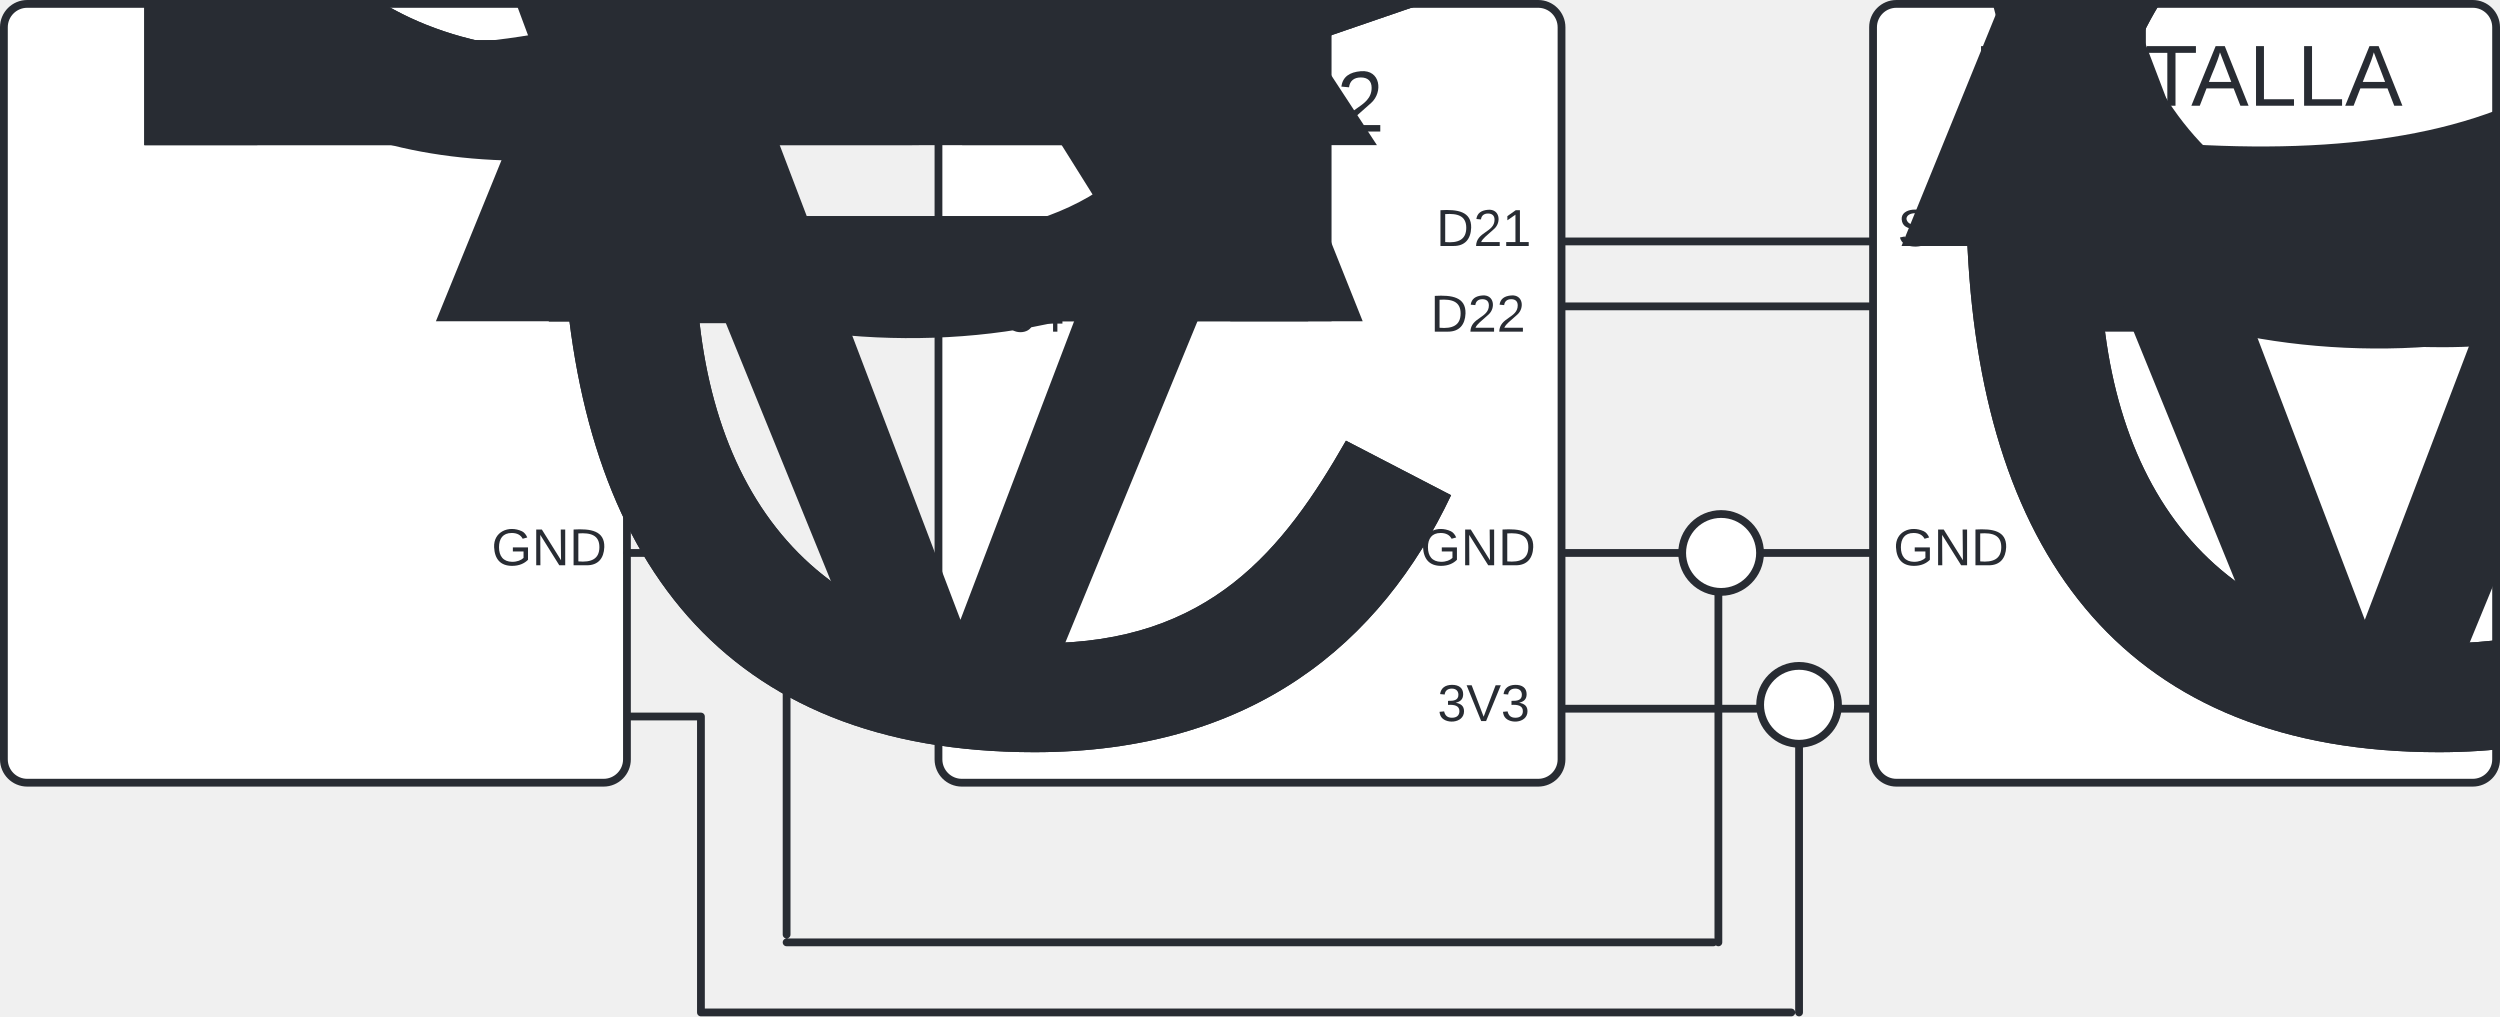
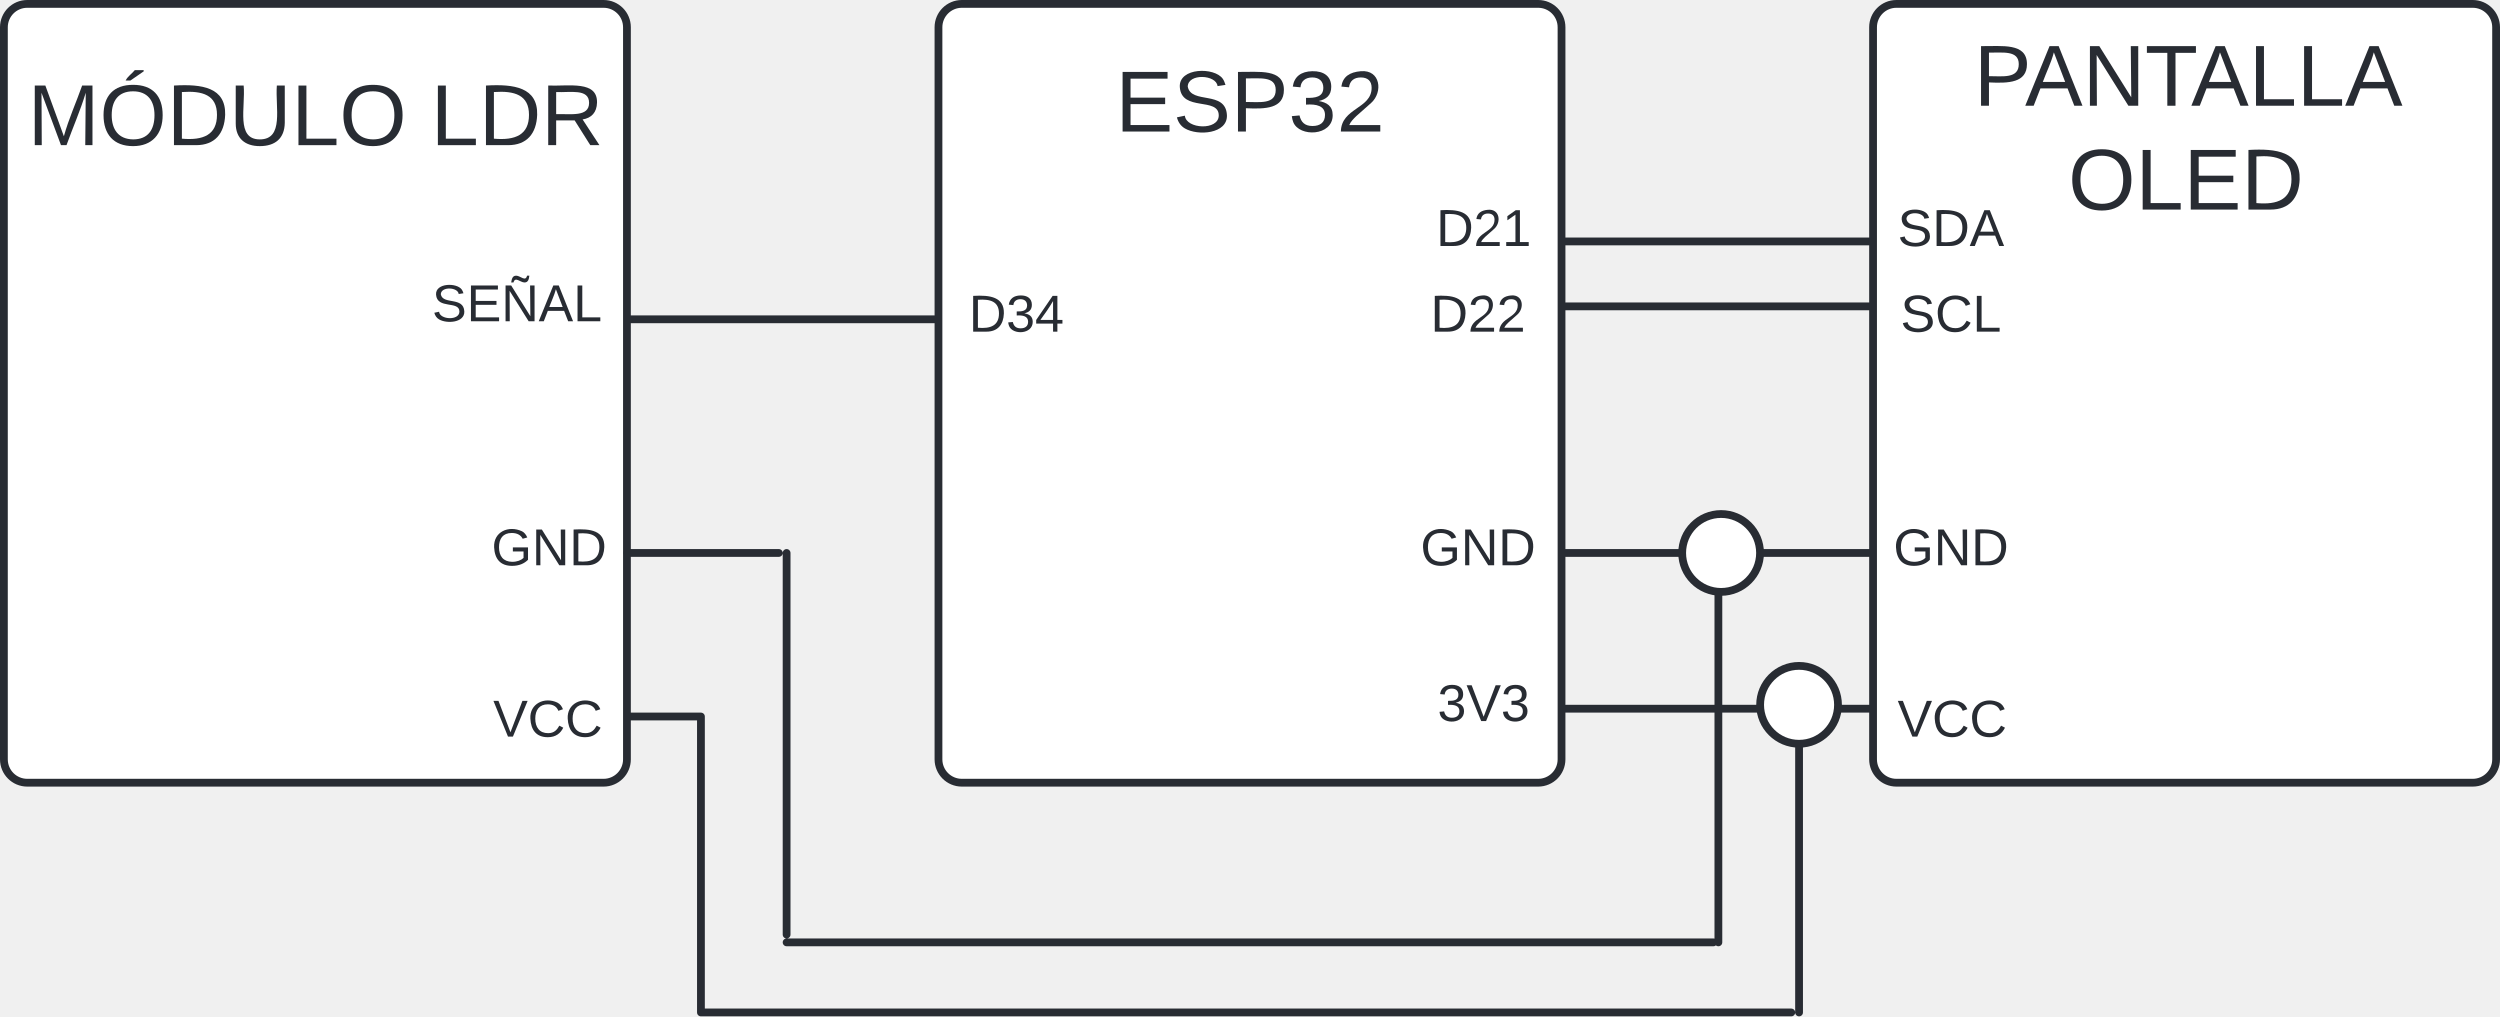
<svg xmlns="http://www.w3.org/2000/svg" xmlns:ns1="lucid" xmlns:xlink="http://www.w3.org/1999/xlink" width="642" height="261">
  <g transform="translate(-299 -299)" ns1:page-tab-id="0_0">
    <path d="M540 306a6 6 0 0 1 6-6h148a6 6 0 0 1 6 6v188a6 6 0 0 1-6 6H546a6 6 0 0 1-6-6z" stroke="#282c33" stroke-width="2" fill="#fff" />
    <path d="M660 350a6 6 0 0 1 6-6h28a6 6 0 0 1 6 6v18a6 6 0 0 1-6 6h-28a6 6 0 0 1-6-6z" stroke="#000" stroke-opacity="0" stroke-width="2" fill="#fff" fill-opacity="0" />
    <use xlink:href="#a" transform="matrix(1,0,0,1,665,349) translate(2.796296 13.16667)" />
    <path d="M590 316a6 6 0 0 1 6-6h48a6 6 0 0 1 6 6v18a6 6 0 0 1-6 6h-48a6 6 0 0 1-6-6z" stroke="#000" stroke-opacity="0" stroke-width="2" fill="#fff" fill-opacity="0" />
    <use xlink:href="#b" transform="matrix(1,0,0,1,595,315) translate(-9.567901 17.77778)" />
    <path d="M660 472a6 6 0 0 1 6-6h28a6 6 0 0 1 6 6v18a6 6 0 0 1-6 6h-28a6 6 0 0 1-6-6z" stroke="#000" stroke-opacity="0" stroke-width="2" fill="#fff" fill-opacity="0" />
    <use xlink:href="#c" transform="matrix(1,0,0,1,665,471) translate(3.148148 13.16667)" />
    <path d="M658.55 372a6 6 0 0 1 6-6h28a6 6 0 0 1 6 6v18a6 6 0 0 1-6 6h-28a6 6 0 0 1-6-6z" stroke="#000" stroke-opacity="0" stroke-width="2" fill="#fff" fill-opacity="0" />
    <use xlink:href="#d" transform="matrix(1,0,0,1,663.5477,371) translate(2.796296 13.16667)" />
    <path d="M540 372a6 6 0 0 1 6-6h28a6 6 0 0 1 6 6v18a6 6 0 0 1-6 6h-28a6 6 0 0 1-6-6z" stroke="#000" stroke-opacity="0" stroke-width="2" fill="#fff" fill-opacity="0" />
    <use xlink:href="#e" transform="matrix(1,0,0,1,545,371) translate(2.796296 13.16667)" />
    <path d="M658.55 432a6 6 0 0 1 6-6h28a6 6 0 0 1 6 6v18a6 6 0 0 1-6 6h-28a6 6 0 0 1-6-6z" stroke="#000" stroke-opacity="0" stroke-width="2" fill="#fff" fill-opacity="0" />
    <use xlink:href="#f" transform="matrix(1,0,0,1,663.5477,431) translate(0.2222222 13.16667)" />
    <path d="M780 306a6 6 0 0 1 6-6h148a6 6 0 0 1 6 6v188a6 6 0 0 1-6 6H786a6 6 0 0 1-6-6z" stroke="#282c33" stroke-width="2" fill="#fff" />
    <path d="M780.32 306a6 6 0 0 1 6-6H934a6 6 0 0 1 6 6v51.33a6 6 0 0 1-6 6H786.32a6 6 0 0 1-6-6z" stroke="#000" stroke-opacity="0" stroke-width="2" fill="#fff" fill-opacity="0" />
    <use xlink:href="#g" transform="matrix(1,0,0,1,785.3216,305) translate(20.55556 21.15278)" />
    <use xlink:href="#h" transform="matrix(1,0,0,1,785.3216,305) translate(44.78395 47.81944)" />
    <path d="M780 350a6 6 0 0 1 6-6h28a6 6 0 0 1 6 6v18a6 6 0 0 1-6 6h-28a6 6 0 0 1-6-6z" stroke="#000" stroke-opacity="0" stroke-width="2" fill="#fff" fill-opacity="0" />
    <use xlink:href="#i" transform="matrix(1,0,0,1,785,349) translate(1.314815 13.16667)" />
    <path d="M780 372a6 6 0 0 1 6-6h28a6 6 0 0 1 6 6v18a6 6 0 0 1-6 6h-28a6 6 0 0 1-6-6z" stroke="#000" stroke-opacity="0" stroke-width="2" fill="#fff" fill-opacity="0" />
    <use xlink:href="#j" transform="matrix(1,0,0,1,785,371) translate(2.055556 13.16667)" />
    <path d="M780 432a6 6 0 0 1 6-6h28a6 6 0 0 1 6 6v18a6 6 0 0 1-6 6h-28a6 6 0 0 1-6-6z" stroke="#000" stroke-opacity="0" stroke-width="2" fill="#fff" fill-opacity="0" />
    <use xlink:href="#f" transform="matrix(1,0,0,1,785,431) translate(0.2222222 13.16667)" />
    <path d="M780.32 476a6 6 0 0 1 6-6h28a6 6 0 0 1 6 6v18a6 6 0 0 1-6 6h-28a6 6 0 0 1-6-6z" stroke="#000" stroke-opacity="0" stroke-width="2" fill="#fff" fill-opacity="0" />
    <use xlink:href="#k" transform="matrix(1,0,0,1,785.3216,475) translate(0.962963 13.16667)" />
    <path d="M300 306a6 6 0 0 1 6-6h148a6 6 0 0 1 6 6v188a6 6 0 0 1-6 6H306a6 6 0 0 1-6-6z" stroke="#282c33" stroke-width="2" fill="#fff" />
    <path d="M401.77 369.33a6 6 0 0 1 6-6h47.68a6 6 0 0 1 6 6v18a6 6 0 0 1-6 6h-47.68a6 6 0 0 1-6-6z" stroke="#000" stroke-opacity="0" stroke-width="2" fill="#fff" fill-opacity="0" />
    <use xlink:href="#l" transform="matrix(1,0,0,1,406.7738,368.3333) translate(3.166667 13.16667)" />
    <path d="M300 306a6 6 0 0 1 6-6h147.68a6 6 0 0 1 6 6v51.33a6 6 0 0 1-6 6H306a6 6 0 0 1-6-6z" stroke="#000" stroke-opacity="0" stroke-width="2" fill="#fff" fill-opacity="0" />
    <use xlink:href="#m" transform="matrix(1,0,0,1,305,305) translate(1.080247 31.27778)" />
    <use xlink:href="#n" transform="matrix(1,0,0,1,305,305) translate(104.5988 31.27778)" />
    <path d="M461 381h78" stroke="#282c33" stroke-width="2" stroke-linecap="round" fill="none" />
    <path d="M419.68 476a6 6 0 0 1 6-6h28a6 6 0 0 1 6 6v18a6 6 0 0 1-6 6h-28a6 6 0 0 1-6-6z" stroke="#000" stroke-opacity="0" stroke-width="2" fill="#fff" fill-opacity="0" />
    <use xlink:href="#k" transform="matrix(1,0,0,1,424.6784,475) translate(0.962963 13.16667)" />
    <path d="M701 361h78M701 377.68h78M701 441h78M701 481h78M460.68 483H479M479 559v-76M479 559h280M761 559v-76" stroke="#282c33" stroke-width="2" stroke-linecap="round" fill="none" />
    <path d="M771 480c0 5.52-4.48 10-10 10s-10-4.48-10-10 4.48-10 10-10 10 4.48 10 10z" stroke="#282c33" stroke-width="2" fill="#fff" />
    <path d="M420 432a6 6 0 0 1 6-6h28a6 6 0 0 1 6 6v18a6 6 0 0 1-6 6h-28a6 6 0 0 1-6-6z" stroke="#000" stroke-opacity="0" stroke-width="2" fill="#fff" fill-opacity="0" />
    <use xlink:href="#f" transform="matrix(1,0,0,1,425,431) translate(0.2222222 13.16667)" />
    <path d="M460.13 441H499M501 539v-98M501 541h238M740.28 541V441" stroke="#282c33" stroke-width="2" stroke-linecap="round" fill="none" />
    <path d="M750.98 441c0 5.52-4.48 10-10 10s-10-4.48-10-10 4.48-10 10-10 10 4.48 10 10z" stroke="#282c33" stroke-width="2" fill="#fff" />
    <defs>
      <path fill="#282c33" d="M30-248c118-7 216 8 213 122C240-48 200 0 122 0H30v-248zM63-27c89 8 146-16 146-99s-60-101-146-95v194" id="o" />
      <path fill="#282c33" d="M101-251c82-7 93 87 43 132L82-64C71-53 59-42 53-27h129V0H18c2-99 128-94 128-182 0-28-16-43-45-43s-46 15-49 41l-32-3c6-41 34-60 81-64" id="p" />
      <path fill="#282c33" d="M27 0v-27h64v-190l-56 39v-29l58-41h29v221h61V0H27" id="q" />
      <g id="a">
        <use transform="matrix(0.03703704,0,0,0.03703704,0,0)" xlink:href="#o" />
        <use transform="matrix(0.03703704,0,0,0.03703704,9.592593,0)" xlink:href="#p" />
        <use transform="matrix(0.03703704,0,0,0.03703704,17,0)" xlink:href="#q" />
      </g>
      <path fill="#282c33" d="M30 0v-248h187v28H63v79h144v27H63v87h162V0H30" id="r" />
      <path fill="#282c33" d="M185-189c-5-48-123-54-124 2 14 75 158 14 163 119 3 78-121 87-175 55-17-10-28-26-33-46l33-7c5 56 141 63 141-1 0-78-155-14-162-118-5-82 145-84 179-34 5 7 8 16 11 25" id="s" />
      <path fill="#282c33" d="M30-248c87 1 191-15 191 75 0 78-77 80-158 76V0H30v-248zm33 125c57 0 124 11 124-50 0-59-68-47-124-48v98" id="t" />
      <path fill="#282c33" d="M126-127c33 6 58 20 58 59 0 88-139 92-164 29-3-8-5-16-6-25l32-3c6 27 21 44 54 44 32 0 52-15 52-46 0-38-36-46-79-43v-28c39 1 72-4 72-42 0-27-17-43-46-43-28 0-47 15-49 41l-32-3c6-42 35-63 81-64 48-1 79 21 79 65 0 36-21 52-52 59" id="u" />
      <g id="b">
        <use transform="matrix(0.0617284,0,0,0.0617284,0,0)" xlink:href="#r" />
        <use transform="matrix(0.0617284,0,0,0.0617284,14.81481,0)" xlink:href="#s" />
        <use transform="matrix(0.0617284,0,0,0.0617284,29.62963,0)" xlink:href="#t" />
        <use transform="matrix(0.0617284,0,0,0.0617284,44.44444,0)" xlink:href="#u" />
        <use transform="matrix(0.0617284,0,0,0.0617284,56.79012,0)" xlink:href="#p" />
      </g>
      <path fill="#282c33" d="M137 0h-34L2-248h35l83 218 83-218h36" id="v" />
      <g id="c">
        <use transform="matrix(0.03703704,0,0,0.03703704,0,0)" xlink:href="#u" />
        <use transform="matrix(0.03703704,0,0,0.03703704,7.407407,0)" xlink:href="#v" />
        <use transform="matrix(0.03703704,0,0,0.03703704,16.2963,0)" xlink:href="#u" />
      </g>
      <g id="d">
        <use transform="matrix(0.03703704,0,0,0.03703704,0,0)" xlink:href="#o" />
        <use transform="matrix(0.03703704,0,0,0.03703704,9.592593,0)" xlink:href="#p" />
        <use transform="matrix(0.03703704,0,0,0.03703704,17,0)" xlink:href="#p" />
      </g>
      <path fill="#282c33" d="M155-56V0h-30v-56H8v-25l114-167h33v167h35v25h-35zm-30-156c-27 46-58 90-88 131h88v-131" id="w" />
      <g id="e">
        <use transform="matrix(0.03703704,0,0,0.03703704,0,0)" xlink:href="#o" />
        <use transform="matrix(0.03703704,0,0,0.03703704,9.592593,0)" xlink:href="#u" />
        <use transform="matrix(0.03703704,0,0,0.03703704,17,0)" xlink:href="#w" />
      </g>
      <path fill="#282c33" d="M143 4C61 4 22-44 18-125c-5-107 100-154 193-111 17 8 29 25 37 43l-32 9c-13-25-37-40-76-40-61 0-88 39-88 99 0 61 29 100 91 101 35 0 62-11 79-27v-45h-74v-28h105v86C228-13 192 4 143 4" id="x" />
      <path fill="#282c33" d="M190 0L58-211 59 0H30v-248h39L202-35l-2-213h31V0h-41" id="y" />
      <g id="f">
        <use transform="matrix(0.03703704,0,0,0.03703704,0,0)" xlink:href="#x" />
        <use transform="matrix(0.03703704,0,0,0.03703704,10.37037,0)" xlink:href="#y" />
        <use transform="matrix(0.03703704,0,0,0.03703704,19.96296,0)" xlink:href="#o" />
      </g>
      <path fill="#282c33" d="M205 0l-28-72H64L36 0H1l101-248h38L239 0h-34zm-38-99l-47-123c-12 45-31 82-46 123h93" id="z" />
      <path fill="#282c33" d="M127-220V0H93v-220H8v-28h204v28h-85" id="A" />
      <path fill="#282c33" d="M30 0v-248h33v221h125V0H30" id="B" />
      <g id="g">
        <use transform="matrix(0.0617284,0,0,0.0617284,0,0)" xlink:href="#t" />
        <use transform="matrix(0.0617284,0,0,0.0617284,13.14815,0)" xlink:href="#z" />
        <use transform="matrix(0.0617284,0,0,0.0617284,27.96296,0)" xlink:href="#y" />
        <use transform="matrix(0.0617284,0,0,0.0617284,43.95062,0)" xlink:href="#A" />
        <use transform="matrix(0.0617284,0,0,0.0617284,55.80247,0)" xlink:href="#z" />
        <use transform="matrix(0.0617284,0,0,0.0617284,70.61728,0)" xlink:href="#B" />
        <use transform="matrix(0.0617284,0,0,0.0617284,82.96296,0)" xlink:href="#B" />
        <use transform="matrix(0.0617284,0,0,0.0617284,95.30864,0)" xlink:href="#z" />
      </g>
      <path fill="#282c33" d="M140-251c81 0 123 46 123 126C263-46 219 4 140 4 59 4 17-45 17-125s42-126 123-126zm0 227c63 0 89-41 89-101s-29-99-89-99c-61 0-89 39-89 99S79-25 140-24" id="C" />
      <g id="h">
        <use transform="matrix(0.0617284,0,0,0.0617284,0,0)" xlink:href="#C" />
        <use transform="matrix(0.0617284,0,0,0.0617284,17.28395,0)" xlink:href="#B" />
        <use transform="matrix(0.0617284,0,0,0.0617284,29.62963,0)" xlink:href="#r" />
        <use transform="matrix(0.0617284,0,0,0.0617284,44.44444,0)" xlink:href="#o" />
      </g>
      <g id="i">
        <use transform="matrix(0.03703704,0,0,0.03703704,0,0)" xlink:href="#s" />
-         <use transform="matrix(0.03703704,0,0,0,0.03703704,8.888889,0)" xlink:href="#o" />
-         <use transform="matrix(0.03703704,0,0,0,0.03703704,18.48148,0)" xlink:href="#z" />
+         <use transform="matrix(0.03703704,0,0,0.03703704,8.888889,0)" xlink:href="#o" />
+         <use transform="matrix(0.03703704,0,0,0.03703704,18.48148,0)" xlink:href="#z" />
      </g>
      <path fill="#282c33" d="M212-179c-10-28-35-45-73-45-59 0-87 40-87 99 0 60 29 101 89 101 43 0 62-24 78-52l27 14C228-24 195 4 139 4 59 4 22-46 18-125c-6-104 99-153 187-111 19 9 31 26 39 46" id="D" />
      <g id="j">
-         <use transform="matrix(0.03703704,0,0,0,0.03703704,0,0)" xlink:href="#s" />
-         <use transform="matrix(0.03703704,0,0,0,0.03703704,8.888889,0)" xlink:href="#D" />
-         <use transform="matrix(0.03703704,0,0,0,0.03703704,18.48148,0)" xlink:href="#B" />
+         <use transform="matrix(0.03703704,0,0,0.03703704,0,0)" xlink:href="#s" />
+         <use transform="matrix(0.03703704,0,0,0.03703704,8.888889,0)" xlink:href="#D" />
+         <use transform="matrix(0.03703704,0,0,0.03703704,18.48148,0)" xlink:href="#B" />
      </g>
      <g id="k">
-         <use transform="matrix(0.03703704,0,0,0,0.03703704,0,0)" xlink:href="#v" />
-         <use transform="matrix(0.03703704,0,0,0,0.03703704,8.888889,0)" xlink:href="#D" />
-         <use transform="matrix(0.03703704,0,0,0,0.03703704,18.48148,0)" xlink:href="#D" />
+         <use transform="matrix(0.03703704,0,0,0.03703704,0,0)" xlink:href="#v" />
+         <use transform="matrix(0.03703704,0,0,0.03703704,8.888889,0)" xlink:href="#D" />
+         <use transform="matrix(0.03703704,0,0,0.03703704,18.48148,0)" xlink:href="#D" />
      </g>
      <path fill="#282c33" d="M195-316c-3 24-8 48-35 47-28-1-64-43-75 0H69c4-23 8-48 36-47s64 44 74 0h16zM190 0L58-211 59 0H30v-248h39L202-35l-2-213h31V0h-41" id="E" />
      <g id="l">
-         <use transform="matrix(0.03703704,0,0,0,0.03703704,0,0)" xlink:href="#s" />
-         <use transform="matrix(0.03703704,0,0,0,0.03703704,8.888889,0)" xlink:href="#r" />
-         <use transform="matrix(0.03703704,0,0,0,0.03703704,17.77778,0)" xlink:href="#E" />
-         <use transform="matrix(0.03703704,0,0,0,0.03703704,27.37037,0)" xlink:href="#z" />
-         <use transform="matrix(0.03703704,0,0,0,0.03703704,36.25926,0)" xlink:href="#B" />
+         <use transform="matrix(0.03703704,0,0,0.03703704,0,0)" xlink:href="#s" />
+         <use transform="matrix(0.03703704,0,0,0.03703704,8.888889,0)" xlink:href="#r" />
+         <use transform="matrix(0.03703704,0,0,0.03703704,17.77778,0)" xlink:href="#E" />
+         <use transform="matrix(0.03703704,0,0,0.03703704,27.37037,0)" xlink:href="#z" />
+         <use transform="matrix(0.03703704,0,0,0.03703704,36.25926,0)" xlink:href="#B" />
      </g>
      <path fill="#282c33" d="M240 0l2-218c-23 76-54 145-80 218h-23L58-218 59 0H30v-248h44l77 211c21-75 51-140 76-211h43V0h-30" id="F" />
      <path fill="#282c33" d="M109-269c9-18 26-28 38-43h37v5l-55 38h-20zm31 18c81 0 123 46 123 126C263-46 219 4 140 4 59 4 17-45 17-125s42-126 123-126zm0 227c63 0 89-41 89-101s-29-99-89-99c-61 0-89 39-89 99S79-25 140-24" id="G" />
      <path fill="#282c33" d="M232-93c-1 65-40 97-104 97C67 4 28-28 28-90v-158h33c8 89-33 224 67 224 102 0 64-133 71-224h33v155" id="H" />
      <g id="m">
-         <use transform="matrix(0.0617284,0,0,0,0.0617284,0,0)" xlink:href="#F" />
-         <use transform="matrix(0.0617284,0,0,0,0.0617284,18.45679,0)" xlink:href="#G" />
-         <use transform="matrix(0.0617284,0,0,0,0.0617284,35.74074,0)" xlink:href="#o" />
-         <use transform="matrix(0.0617284,0,0,0,0.0617284,51.7284,0)" xlink:href="#H" />
-         <use transform="matrix(0.0617284,0,0,0,0.0617284,67.71605,0)" xlink:href="#B" />
-         <use transform="matrix(0.0617284,0,0,0,0.0617284,80.06173,0)" xlink:href="#C" />
+         <use transform="matrix(0.0617284,0,0,0.0617284,0,0)" xlink:href="#F" />
+         <use transform="matrix(0.0617284,0,0,0.0617284,18.45679,0)" xlink:href="#G" />
+         <use transform="matrix(0.0617284,0,0,0.0617284,35.74074,0)" xlink:href="#o" />
+         <use transform="matrix(0.0617284,0,0,0.0617284,51.7284,0)" xlink:href="#H" />
+         <use transform="matrix(0.0617284,0,0,0.0617284,67.71605,0)" xlink:href="#B" />
+         <use transform="matrix(0.0617284,0,0,0.0617284,80.06173,0)" xlink:href="#C" />
      </g>
      <path fill="#282c33" d="M233-177c-1 41-23 64-60 70L243 0h-38l-65-103H63V0H30v-248c88 3 205-21 203 71zM63-129c60-2 137 13 137-47 0-61-80-42-137-45v92" id="I" />
      <g id="n">
-         <use transform="matrix(0.0617284,0,0,0,0.0617284,0,0)" xlink:href="#B" />
-         <use transform="matrix(0.0617284,0,0,0,0.0617284,12.34568,0)" xlink:href="#o" />
-         <use transform="matrix(0.0617284,0,0,0,0.0617284,28.33333,0)" xlink:href="#I" />
+         <use transform="matrix(0.0617284,0,0,0.0617284,0,0)" xlink:href="#B" />
+         <use transform="matrix(0.0617284,0,0,0.0617284,12.34568,0)" xlink:href="#o" />
+         <use transform="matrix(0.0617284,0,0,0.0617284,28.33333,0)" xlink:href="#I" />
      </g>
    </defs>
  </g>
</svg>
